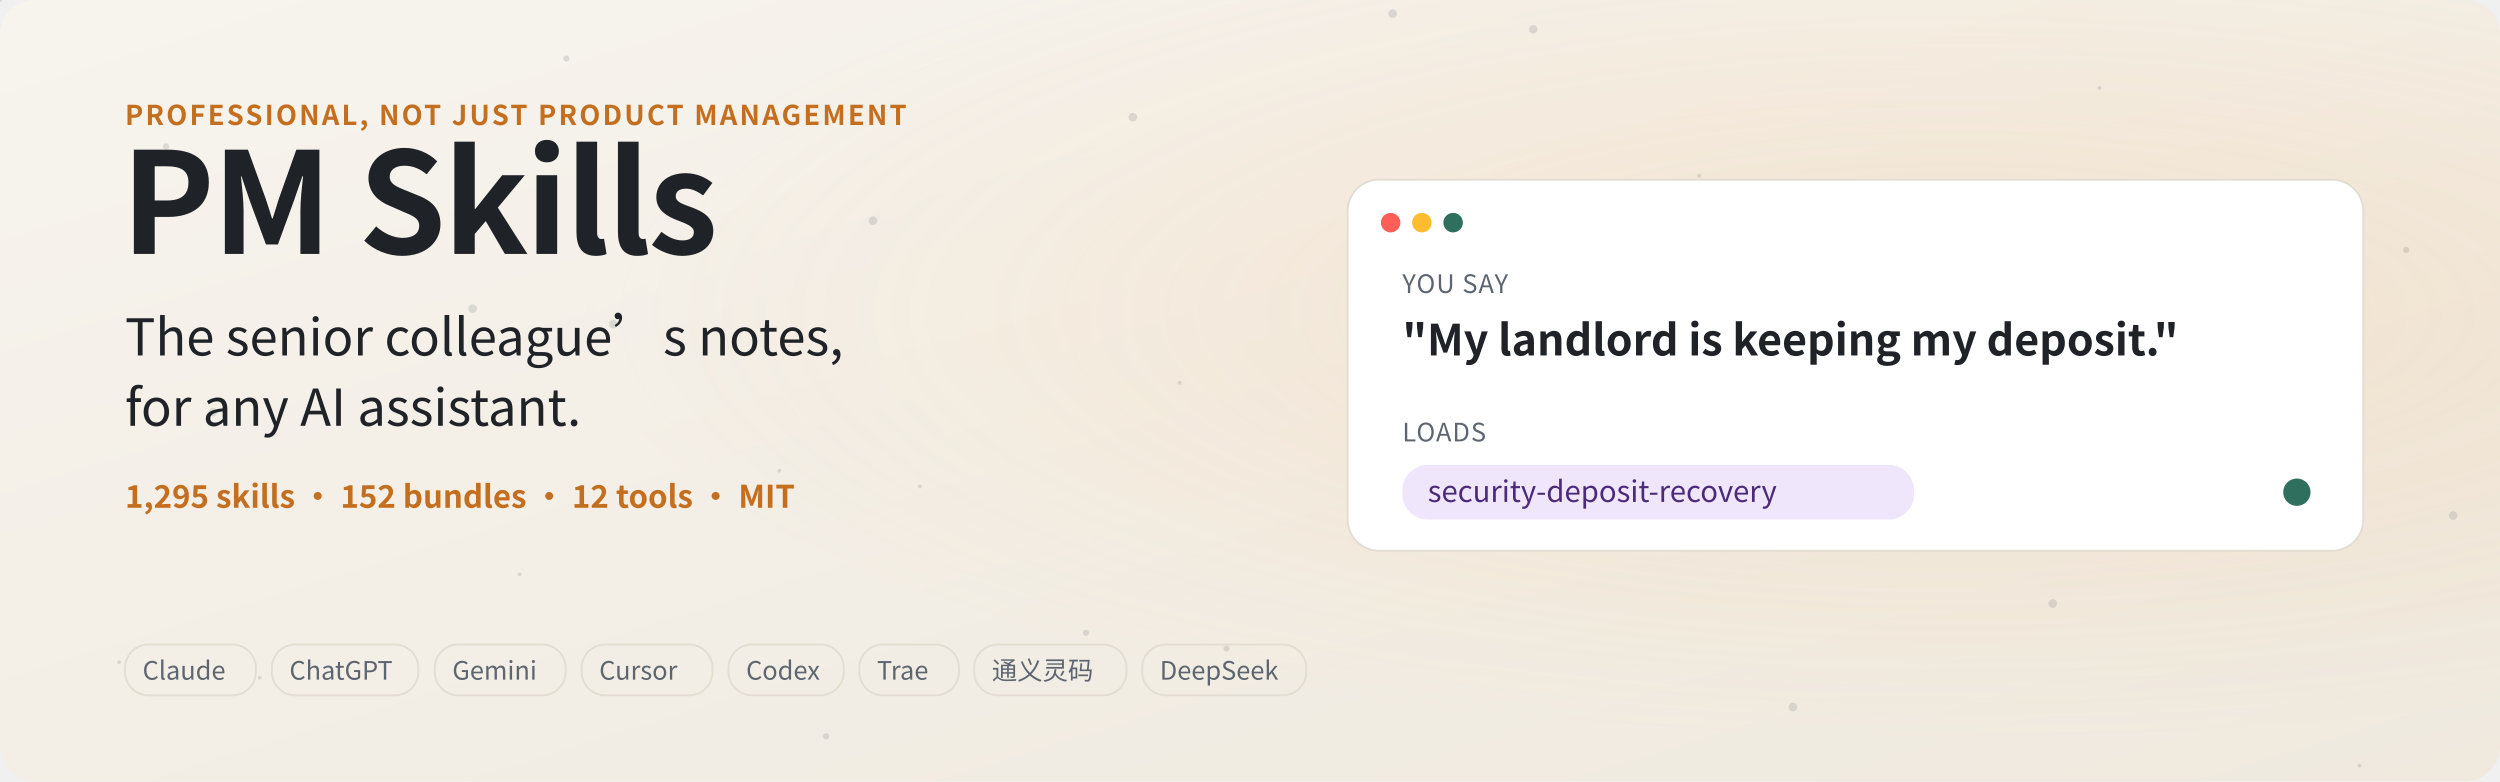
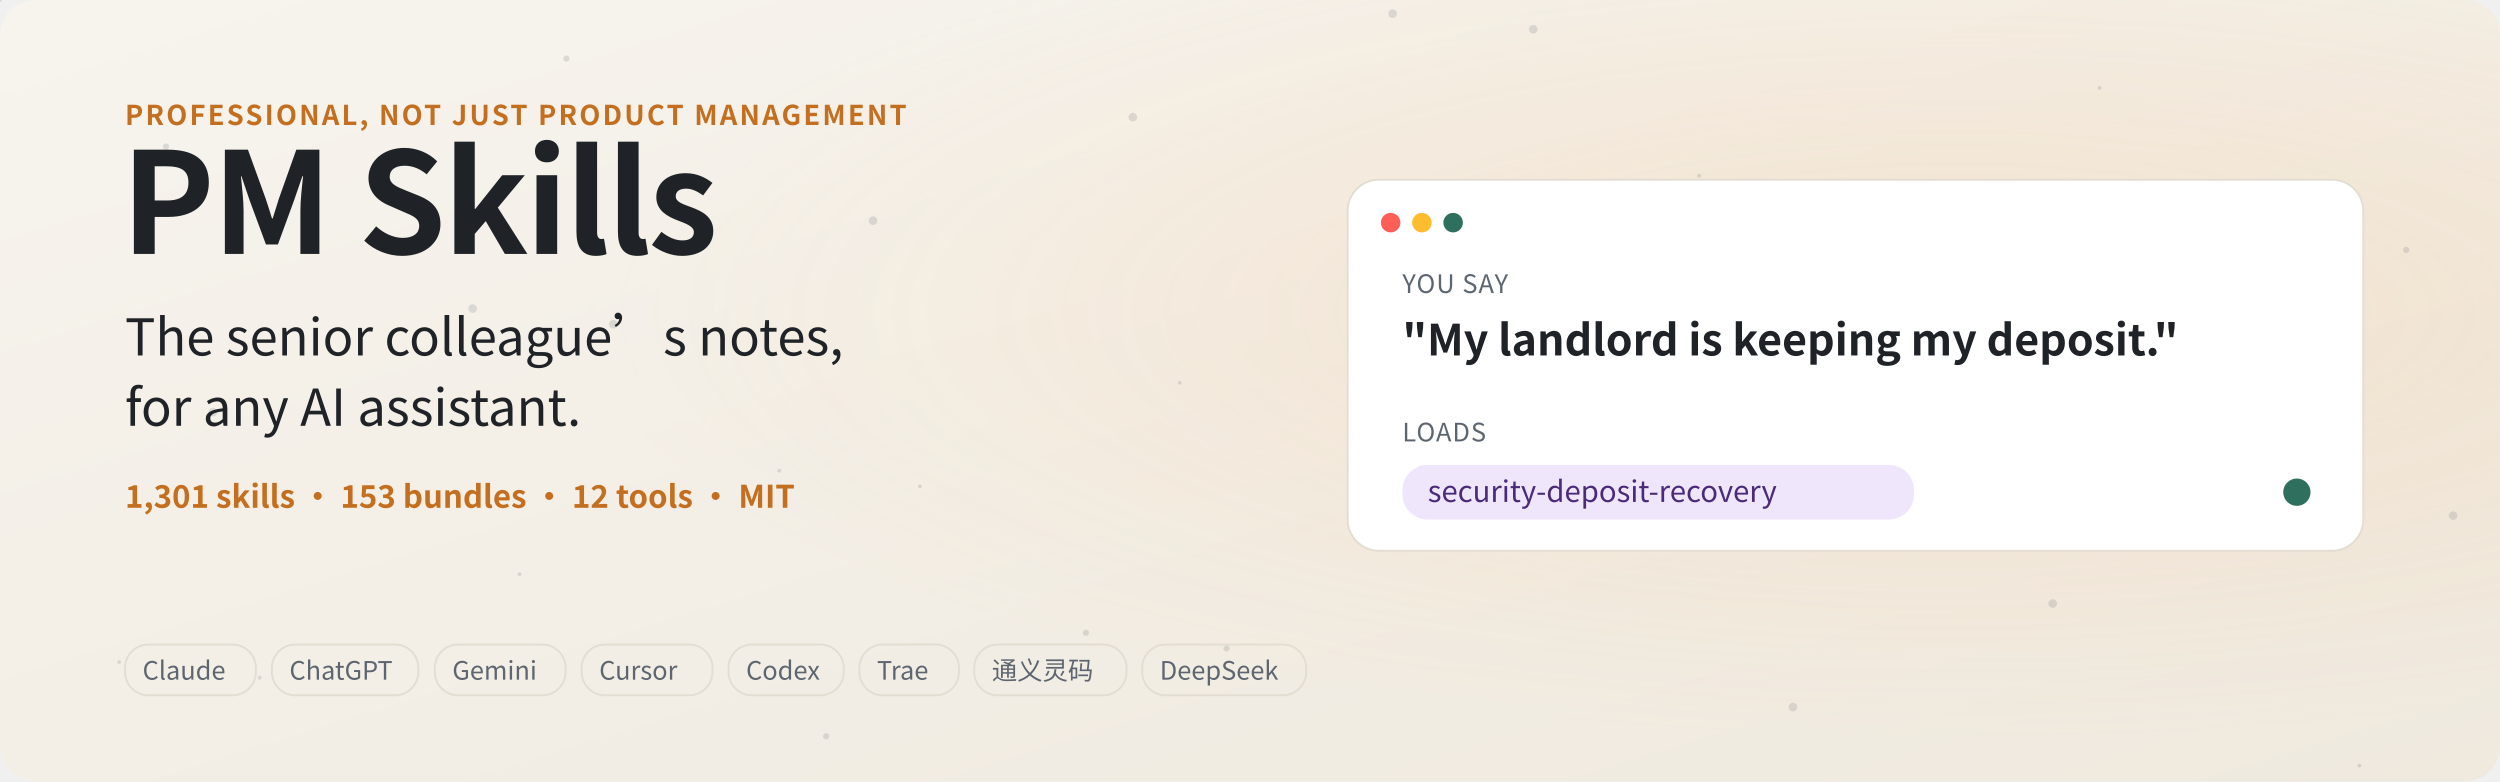
- <svg xmlns="http://www.w3.org/2000/svg" width="1280" height="400" viewBox="0 0 1280 400" role="img" aria-label="PM Skills: 1,295 professional skills for any AI assistant">
+ <svg xmlns="http://www.w3.org/2000/svg" width="1280" height="400" viewBox="0 0 1280 400" role="img" aria-label="PM Skills: 1,301 professional skills for any AI assistant">
  <defs>
    <radialGradient id="glow" cx="78%" cy="40%" r="55%">
      <stop offset="0" stop-color="#f2a65a" stop-opacity=".16" />
      <stop offset="1" stop-color="#f2a65a" stop-opacity="0" />
    </radialGradient>
    <linearGradient id="bgg" x1="0" y1="0" x2="1" y2="1">
      <stop offset="0" stop-color="#f7f4ee" />
      <stop offset="1" stop-color="#efe9de" />
    </linearGradient>
  </defs>
  <style>
text{font-family:-apple-system,BlinkMacSystemFont,"Segoe UI","PingFang SC","Hiragino Sans","Apple SD Gothic Neo","Noto Sans CJK SC","Malgun Gothic","Microsoft YaHei",sans-serif}
@keyframes s0{0%{opacity:0}2.67%{opacity:1}17.33%{opacity:1}20%{opacity:0}100%{opacity:0}}.s0{opacity:1;animation:s0 15s infinite}@keyframes s1{0%{opacity:0}20%{opacity:0}22.67%{opacity:1}37.33%{opacity:1}40%{opacity:0}100%{opacity:0}}.s1{opacity:0;animation:s1 15s infinite}@keyframes s2{0%{opacity:0}40%{opacity:0}42.67%{opacity:1}57.33%{opacity:1}60%{opacity:0}100%{opacity:0}}.s2{opacity:0;animation:s2 15s infinite}@keyframes s3{0%{opacity:0}60%{opacity:0}62.67%{opacity:1}77.33%{opacity:1}80%{opacity:0}100%{opacity:0}}.s3{opacity:0;animation:s3 15s infinite}@keyframes s4{0%{opacity:0}80%{opacity:0}82.67%{opacity:1}97.33%{opacity:1}100%{opacity:0}100%{opacity:0}}.s4{opacity:0;animation:s4 15s infinite}
@keyframes pulse{0%,100%{opacity:.55}50%{opacity:1}}.pulse{animation:pulse 3s ease-in-out infinite}
@keyframes rise{from{opacity:0;transform:translateY(8px)}to{opacity:1;transform:none}}.rise{animation:rise .9s ease-out both}
@media (prefers-reduced-motion: reduce){.s0{animation:none;opacity:1}.s1{animation:none;opacity:0}.s2{animation:none;opacity:0}.s3{animation:none;opacity:0}.s4{animation:none;opacity:0}.pulse,.rise{animation:none;opacity:1}}
</style>
  <rect width="1280" height="400" rx="18" fill="url(#bgg)" />
  <rect width="1280" height="400" rx="18" fill="url(#glow)" />
  <circle cx="0" cy="0" r="1" fill="#5d6670" opacity=".18" />
  <circle cx="157" cy="83" r="1.6" fill="#5d6670" opacity=".18" />
  <circle cx="314" cy="166" r="2.2" fill="#5d6670" opacity=".18" />
  <circle cx="471" cy="249" r="1" fill="#5d6670" opacity=".18" />
  <circle cx="628" cy="332" r="1.6" fill="#5d6670" opacity=".18" />
  <circle cx="785" cy="15" r="2.2" fill="#5d6670" opacity=".18" />
  <circle cx="942" cy="98" r="1" fill="#5d6670" opacity=".18" />
  <circle cx="1099" cy="181" r="1.6" fill="#5d6670" opacity=".18" />
  <circle cx="1256" cy="264" r="2.2" fill="#5d6670" opacity=".18" />
  <circle cx="133" cy="347" r="1" fill="#5d6670" opacity=".18" />
  <circle cx="290" cy="30" r="1.6" fill="#5d6670" opacity=".18" />
  <circle cx="447" cy="113" r="2.2" fill="#5d6670" opacity=".18" />
  <circle cx="604" cy="196" r="1" fill="#5d6670" opacity=".18" />
  <circle cx="761" cy="279" r="1.6" fill="#5d6670" opacity=".18" />
  <circle cx="918" cy="362" r="2.2" fill="#5d6670" opacity=".18" />
  <circle cx="1075" cy="45" r="1" fill="#5d6670" opacity=".18" />
  <circle cx="1232" cy="128" r="1.6" fill="#5d6670" opacity=".18" />
  <circle cx="109" cy="211" r="2.2" fill="#5d6670" opacity=".18" />
  <circle cx="266" cy="294" r="1" fill="#5d6670" opacity=".18" />
  <circle cx="423" cy="377" r="1.6" fill="#5d6670" opacity=".18" />
  <circle cx="580" cy="60" r="2.2" fill="#5d6670" opacity=".18" />
  <circle cx="737" cy="143" r="1" fill="#5d6670" opacity=".18" />
  <circle cx="894" cy="226" r="1.6" fill="#5d6670" opacity=".18" />
  <circle cx="1051" cy="309" r="2.2" fill="#5d6670" opacity=".18" />
  <circle cx="1208" cy="392" r="1" fill="#5d6670" opacity=".18" />
  <circle cx="85" cy="75" r="1.6" fill="#5d6670" opacity=".18" />
  <circle cx="242" cy="158" r="2.2" fill="#5d6670" opacity=".18" />
  <circle cx="399" cy="241" r="1" fill="#5d6670" opacity=".18" />
  <circle cx="556" cy="324" r="1.6" fill="#5d6670" opacity=".18" />
  <circle cx="713" cy="7" r="2.2" fill="#5d6670" opacity=".18" />
  <circle cx="870" cy="90" r="1" fill="#5d6670" opacity=".18" />
  <circle cx="1027" cy="173" r="1.6" fill="#5d6670" opacity=".18" />
  <circle cx="1184" cy="256" r="2.2" fill="#5d6670" opacity=".18" />
  <circle cx="61" cy="339" r="1" fill="#5d6670" opacity=".18" />
  <g class="rise">
    <text x="64" y="64" font-size="14" font-weight="700" fill="#c46f1f" letter-spacing=".08em">PROFESSIONAL, NOT JUST PRODUCT MANAGEMENT</text>
    <text x="62" y="130" font-size="72" font-weight="800" fill="#1f2328" letter-spacing="-.02em">PM Skills</text>
    <text x="64" y="182" font-size="26" fill="#1f2328">The senior colleague’s notes,</text>
    <text x="64" y="218" font-size="26" fill="#1f2328">for any AI assistant.</text>
-     <text x="64" y="260" font-size="16" font-weight="600" fill="#c46f1f">1,295 skills · 152 bundles · 12 tools · MIT</text>
+     <text x="64" y="260" font-size="16" font-weight="600" fill="#c46f1f">1,301 skills · 153 bundles · 12 tools · MIT</text>
  </g>
  <rect x="64" y="330" rx="12" height="26" width="67" fill="none" stroke="#e3ddd2" />
  <text x="73" y="348" font-size="13" fill="#5d6670">Claude</text>
  <rect x="139.2" y="330" rx="12" height="26" width="75" fill="none" stroke="#e3ddd2" />
  <text x="148.2" y="348" font-size="13" fill="#5d6670">ChatGPT</text>
  <rect x="222.6" y="330" rx="12" height="26" width="67" fill="none" stroke="#e3ddd2" />
  <text x="231.6" y="348" font-size="13" fill="#5d6670">Gemini</text>
  <rect x="297.8" y="330" rx="12" height="26" width="67" fill="none" stroke="#e3ddd2" />
  <text x="306.8" y="348" font-size="13" fill="#5d6670">Cursor</text>
  <rect x="373" y="330" rx="12" height="26" width="59" fill="none" stroke="#e3ddd2" />
  <text x="382" y="348" font-size="13" fill="#5d6670">Codex</text>
  <rect x="440" y="330" rx="12" height="26" width="51" fill="none" stroke="#e3ddd2" />
  <text x="449" y="348" font-size="13" fill="#5d6670">Trae</text>
  <rect x="498.8" y="330" rx="12" height="26" width="78" fill="none" stroke="#e3ddd2" />
  <text x="507.8" y="348" font-size="13" fill="#5d6670">通义灵码</text>
  <rect x="584.8" y="330" rx="12" height="26" width="84" fill="none" stroke="#e3ddd2" />
  <text x="593.8" y="348" font-size="13" fill="#5d6670">DeepSeek</text>
  <g>
    <rect x="690" y="92" width="520" height="190" rx="16" fill="#ffffff" stroke="#e3ddd2" />
    <circle cx="712" cy="114" r="5" fill="#ff5f57" />
    <circle cx="728" cy="114" r="5" fill="#febc2e" />
    <circle class="pulse" cx="744" cy="114" r="5" fill="#2f6f5e" />
    <g class="s0">
      <text x="718" y="150" font-size="13" fill="#5d6670" letter-spacing=".04em">YOU SAY</text>
      <text x="718" y="182" font-size="22" font-weight="600" fill="#1f2328">"My landlord is keeping my deposit."</text>
      <text x="718" y="226" font-size="13" fill="#5d6670" letter-spacing=".04em">LOADS</text>
      <rect x="718" y="238" rx="13" height="28" width="262" fill="#efe6fb" />
      <text x="731" y="257" font-size="15" font-family="ui-monospace,SFMono-Regular,Menlo,monospace" fill="#4b2a7a">security-deposit-recovery</text>
      <circle cx="1176" cy="252" r="7" fill="#2f6f5e" />
    </g>
    <g class="s1">
      <text x="718" y="150" font-size="13" fill="#5d6670" letter-spacing=".04em">YOU SAY</text>
      <text x="718" y="182" font-size="22" font-weight="600" fill="#1f2328">"Write the PRD for referrals."</text>
      <text x="718" y="226" font-size="13" fill="#5d6670" letter-spacing=".04em">LOADS</text>
      <rect x="718" y="238" rx="13" height="28" width="137.2" fill="#efe6fb" />
      <text x="731" y="257" font-size="15" font-family="ui-monospace,SFMono-Regular,Menlo,monospace" fill="#4b2a7a">prd-template</text>
      <circle cx="1176" cy="252" r="7" fill="#2f6f5e" />
    </g>
    <g class="s2">
      <text x="718" y="150" font-size="13" fill="#5d6670" letter-spacing=".04em">YOU SAY</text>
      <text x="718" y="182" font-size="22" font-weight="600" fill="#1f2328">"帮我写这周的周报"</text>
      <text x="718" y="226" font-size="13" fill="#5d6670" letter-spacing=".04em">LOADS</text>
      <rect x="718" y="238" rx="13" height="28" width="175.6" fill="#efe6fb" />
      <text x="731" y="257" font-size="15" font-family="ui-monospace,SFMono-Regular,Menlo,monospace" fill="#4b2a7a">cn-weekly-report</text>
      <circle cx="1176" cy="252" r="7" fill="#2f6f5e" />
    </g>
    <g class="s3">
      <text x="718" y="150" font-size="13" fill="#5d6670" letter-spacing=".04em">YOU SAY</text>
      <text x="718" y="182" font-size="22" font-weight="600" fill="#1f2328">"연말정산 어떻게 해요?"</text>
      <text x="718" y="226" font-size="13" fill="#5d6670" letter-spacing=".04em">LOADS</text>
      <rect x="718" y="238" rx="13" height="28" width="271.6" fill="#efe6fb" />
      <text x="731" y="257" font-size="15" font-family="ui-monospace,SFMono-Regular,Menlo,monospace" fill="#4b2a7a">kr-year-end-tax-settlement</text>
      <circle cx="1176" cy="252" r="7" fill="#2f6f5e" />
    </g>
    <g class="s4">
      <text x="718" y="150" font-size="13" fill="#5d6670" letter-spacing=".04em">YOU SAY</text>
      <text x="718" y="182" font-size="22" font-weight="600" fill="#1f2328">"Should we ship on Friday?"</text>
      <text x="718" y="226" font-size="13" fill="#5d6670" letter-spacing=".04em">LOADS</text>
      <rect x="718" y="238" rx="13" height="28" width="137.2" fill="#efe6fb" />
      <text x="731" y="257" font-size="15" font-family="ui-monospace,SFMono-Regular,Menlo,monospace" fill="#4b2a7a">ship-or-slip</text>
      <circle cx="1176" cy="252" r="7" fill="#2f6f5e" />
    </g>
  </g>
</svg>
